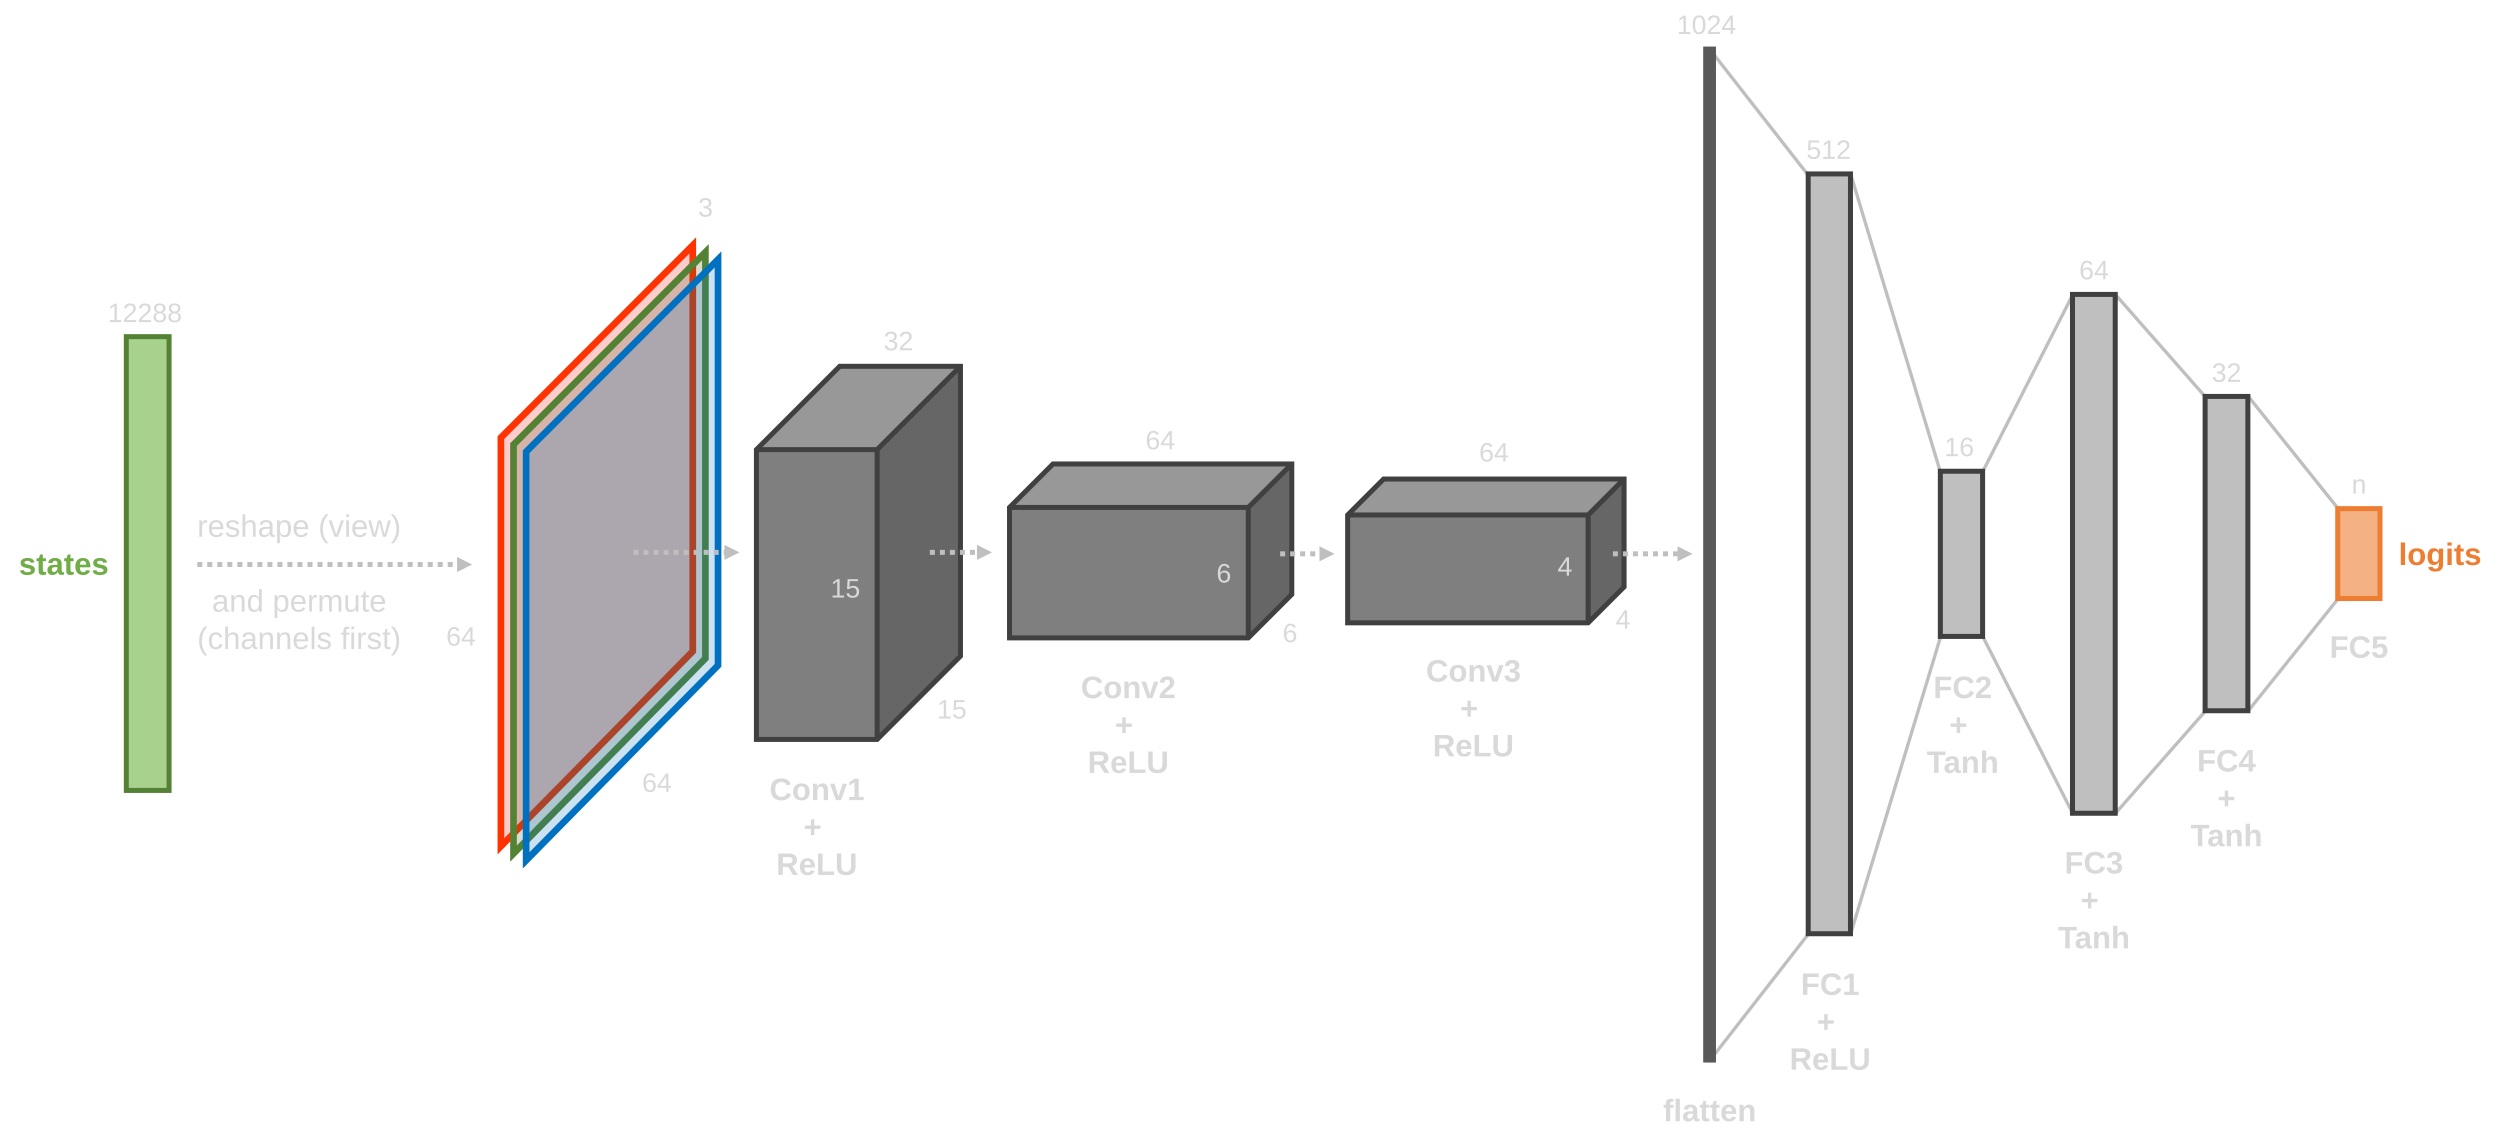
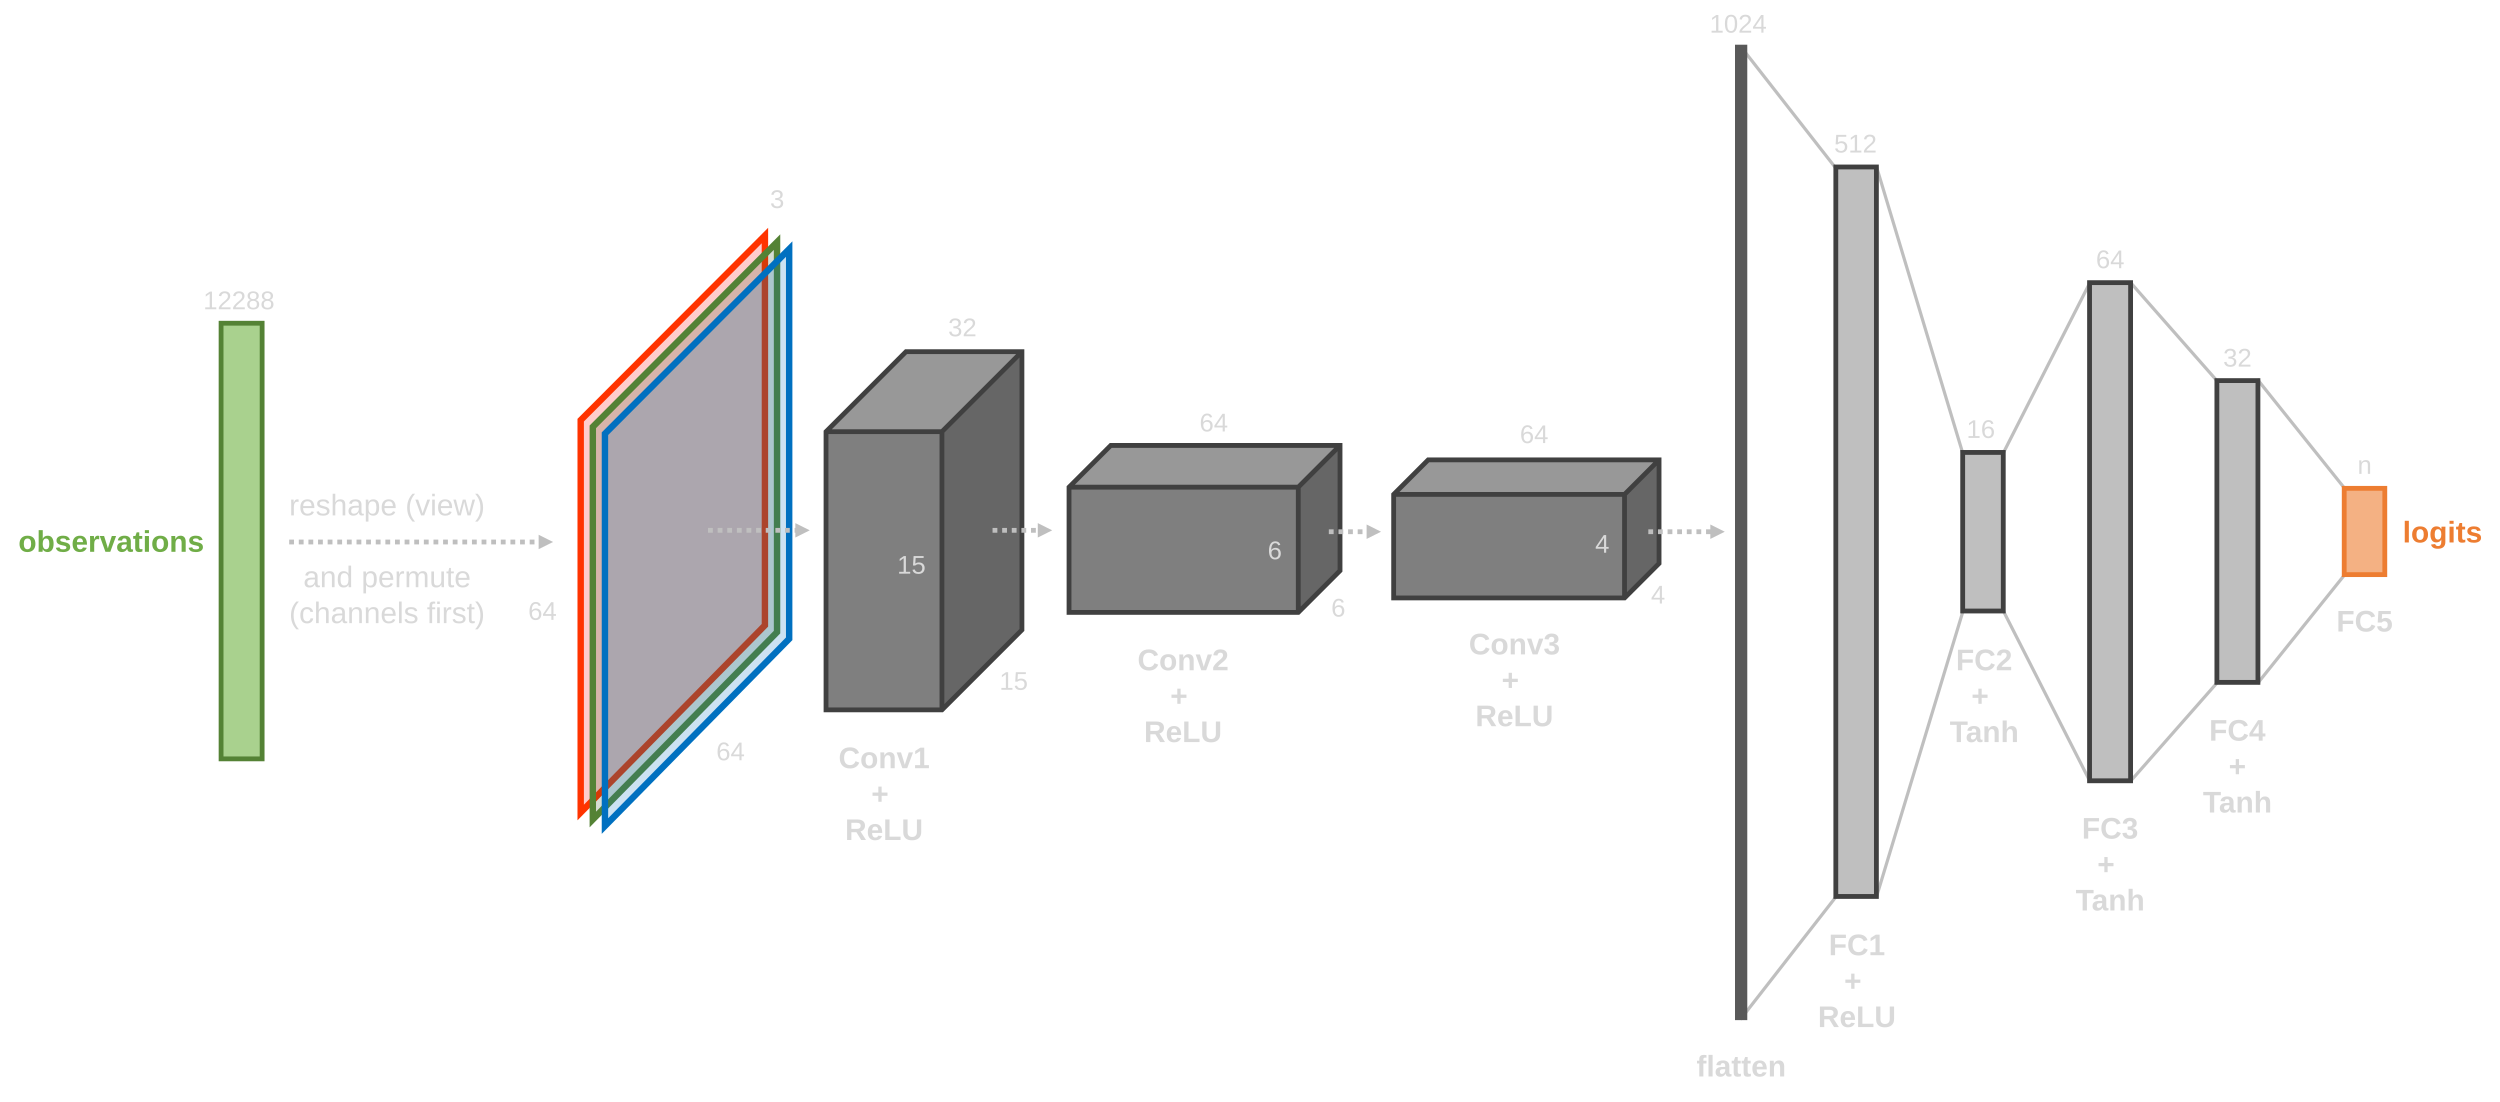
- <svg xmlns="http://www.w3.org/2000/svg" width="5146" height="2362" xml:space="preserve" overflow="hidden">
-   <g transform="translate(-677 -476)">
+ <svg xmlns="http://www.w3.org/2000/svg" width="5360" height="2362" xml:space="preserve" overflow="hidden">
+   <g transform="translate(-463 -476)">
    <path d="M5304.5 1291.5 5489.76 1522.88" stroke="#BFBFBF" stroke-width="6.875" stroke-linecap="square" stroke-miterlimit="8" stroke-dasharray="20.625 6.875" fill="none" fill-rule="evenodd" />
    <path d="M0 0 185.262 231.078" stroke="#BFBFBF" stroke-width="6.875" stroke-linecap="square" stroke-miterlimit="8" stroke-dasharray="20.625 6.875" fill="none" fill-rule="evenodd" transform="matrix(-1 0 0 1 5489.76 1708.5)" />
    <path d="M0 0 185.263 210.592" stroke="#BFBFBF" stroke-width="6.875" stroke-linecap="square" stroke-miterlimit="8" stroke-dasharray="20.625 6.875" fill="none" fill-rule="evenodd" transform="matrix(-1 0 0 1 5216.76 1939.5)" />
    <path d="M5031.5 1082.5 5216.76 1293.09" stroke="#BFBFBF" stroke-width="6.875" stroke-linecap="square" stroke-miterlimit="8" stroke-dasharray="20.625 6.875" fill="none" fill-rule="evenodd" />
    <text fill="#D9D9D9" font-family="Arial,Arial_MSFontService,sans-serif" font-weight="700" font-size="64" transform="matrix(1 0 0 1 4926.61 2274)">FC3</text>
    <text fill="#D9D9D9" font-family="Arial,Arial_MSFontService,sans-serif" font-weight="700" font-size="64" transform="matrix(1 0 0 1 4959.54 2351)">+ </text>
    <text fill="#D9D9D9" font-family="Arial,Arial_MSFontService,sans-serif" font-weight="700" font-size="64" transform="matrix(1 0 0 1 4913.22 2428)">Tanh</text>
    <text fill="#D9D9D9" font-family="Arial,Arial_MSFontService,sans-serif" font-weight="700" font-size="64" transform="matrix(1 0 0 1 5199.42 2064)">FC4</text>
    <text fill="#D9D9D9" font-family="Arial,Arial_MSFontService,sans-serif" font-weight="700" font-size="64" transform="matrix(1 0 0 1 5241.25 2141)">+</text>
    <text fill="#D9D9D9" font-family="Arial,Arial_MSFontService,sans-serif" font-weight="700" font-size="64" transform="matrix(1 0 0 1 5186.04 2218)">Tanh</text>
    <text fill="#D9D9D9" font-family="Arial,Arial_MSFontService,sans-serif" font-weight="700" font-size="64" transform="matrix(1 0 0 1 5472.23 1830)">FC5</text>
    <text fill="#ED7D31" font-family="Arial,Arial_MSFontService,sans-serif" font-weight="700" font-size="64" transform="matrix(1 0 0 1 5614.33 1639)">logits</text>
    <text fill="#D9D9D9" font-family="Arial,Arial_MSFontService,sans-serif" font-weight="400" font-size="55" transform="matrix(1 0 0 1 4956.67 1051)">64</text>
    <text fill="#D9D9D9" font-family="Arial,Arial_MSFontService,sans-serif" font-weight="400" font-size="55" transform="matrix(1 0 0 1 5229.49 1262)">32</text>
    <text fill="#D9D9D9" font-family="Arial,Arial_MSFontService,sans-serif" font-weight="400" font-size="55" transform="matrix(1 0 0 1 5517.49 1492)">n</text>
    <rect x="3451" y="1536" width="495" height="222" fill="#7F7F7F" />
    <path d="M3946 1536 4020 1462 4020 1684 3946 1758Z" fill="#666666" fill-rule="evenodd" />
    <path d="M3451 1536 3525 1462 4020 1462 3946 1536Z" fill="#989898" fill-rule="evenodd" />
    <path d="M3451 1536 3525 1462 4020 1462 4020 1684 3946 1758 3451 1758ZM3451 1536 3946 1536 4020 1462M3946 1536 3946 1758" stroke="#404040" stroke-width="10.312" stroke-miterlimit="8" fill="none" fill-rule="evenodd" />
    <text fill="#D9D9D9" font-family="Arial,Arial_MSFontService,sans-serif" font-weight="400" font-size="55" transform="matrix(1 0 0 1 4679.29 1415)">16</text>
    <text fill="#D9D9D9" font-family="Arial,Arial_MSFontService,sans-serif" font-weight="400" font-size="55" transform="matrix(1 0 0 1 4395.29 803)">512</text>
    <text fill="#D9D9D9" font-family="Arial,Arial_MSFontService,sans-serif" font-weight="400" font-size="55" transform="matrix(1 0 0 1 4128.47 546)">1024</text>
    <rect x="2755" y="1520.5" width="491.5" height="268.5" fill="#7F7F7F" />
    <path d="M3246.5 1520.5 3336 1431 3336 1699.5 3246.5 1789Z" fill="#666666" fill-rule="evenodd" />
    <path d="M2755 1520.5 2844.5 1431 3336 1431 3246.5 1520.5Z" fill="#989898" fill-rule="evenodd" />
    <path d="M2755 1520.5 2844.5 1431 3336 1431 3336 1699.5 3246.5 1789 2755 1789ZM2755 1520.5 3246.5 1520.5 3336 1431M3246.5 1520.5 3246.5 1789" stroke="#404040" stroke-width="10.312" stroke-miterlimit="8" fill="none" fill-rule="evenodd" />
    <rect x="2234" y="1401.47" width="248.531" height="596.531" fill="#7F7F7F" />
    <path d="M2482.53 1401.47 2654 1230 2654 1826.53 2482.53 1998Z" fill="#666666" fill-rule="evenodd" />
    <path d="M2234 1401.47 2405.47 1230 2654 1230 2482.53 1401.47Z" fill="#989898" fill-rule="evenodd" />
    <path d="M2234 1401.47 2405.47 1230 2654 1230 2654 1826.53 2482.53 1998 2234 1998ZM2234 1401.47 2482.53 1401.47 2654 1230M2482.53 1401.47 2482.53 1998" stroke="#404040" stroke-width="10.312" stroke-miterlimit="8" fill="none" fill-rule="evenodd" />
    <path d="M0 395 395.84 0 1237 0 835.593 395 0 395Z" stroke="#FF3300" stroke-width="13.75" stroke-miterlimit="8" fill="#FF0000" fill-rule="evenodd" fill-opacity="0.2" transform="matrix(6.12323e-17 1 1 -6.12323e-17 1708 981)" />
    <path d="M0 395 396.16 0 1238 0 836.269 395 0 395Z" stroke="#548235" stroke-width="13.75" stroke-miterlimit="8" fill="#385723" fill-rule="evenodd" fill-opacity="0.2" transform="matrix(6.12323e-17 1 1 -6.12323e-17 1734 995)" />
    <path d="M0 395 395.84 0 1237 0 835.594 395 0 395Z" stroke="#0070C0" stroke-width="13.75" stroke-miterlimit="8" fill="#0070C0" fill-rule="evenodd" fill-opacity="0.2" transform="matrix(6.12323e-17 1 1 -6.12323e-17 1760 1010)" />
    <path d="M0 0 185.001 363.904" stroke="#BFBFBF" stroke-width="6.875" stroke-linecap="square" stroke-miterlimit="8" stroke-dasharray="20.625 6.875" fill="none" fill-rule="evenodd" transform="matrix(-1 0 0 1 4943.5 1082.5)" />
    <path d="M4670.7 1446.27 4486.5 834.5" stroke="#BFBFBF" stroke-width="6.875" stroke-linecap="square" stroke-miterlimit="8" stroke-dasharray="20.625 6.875" fill="none" fill-rule="evenodd" />
    <path d="M4943.5 2150.41 4758.5 1786.5" stroke="#BFBFBF" stroke-width="6.875" stroke-linecap="square" stroke-miterlimit="8" stroke-dasharray="20.625 6.875" fill="none" fill-rule="evenodd" />
    <path d="M0 0 184.202 608.225" stroke="#BFBFBF" stroke-width="6.875" stroke-linecap="square" stroke-miterlimit="8" stroke-dasharray="20.625 6.875" fill="none" fill-rule="evenodd" transform="matrix(1 0 0 -1 4486.5 2397.73)" />
    <path d="M0 0 203.001 260.413" stroke="#BFBFBF" stroke-width="6.875" stroke-linecap="square" stroke-miterlimit="8" stroke-dasharray="20.625 6.875" fill="none" fill-rule="evenodd" transform="matrix(1 0 0 -1 4196.5 2658.91)" />
    <path d="M4196.5 577.5 4399.5 837.221" stroke="#BFBFBF" stroke-width="6.875" stroke-linecap="square" stroke-miterlimit="8" stroke-dasharray="20.625 6.875" fill="none" fill-rule="evenodd" />
    <path d="M3997 1610.84 4007.31 1610.84 4007.31 1621.16 3997 1621.16ZM4017.63 1610.84 4027.94 1610.84 4027.94 1621.16 4017.63 1621.16ZM4038.25 1610.84 4048.56 1610.84 4048.56 1621.16 4038.25 1621.16ZM4058.88 1610.84 4069.19 1610.84 4069.19 1621.16 4058.88 1621.16ZM4079.5 1610.84 4089.81 1610.84 4089.81 1621.16 4079.5 1621.16ZM4100.13 1610.84 4110.44 1610.84 4110.44 1621.16 4100.12 1621.16ZM4120.75 1610.84 4131.06 1610.84 4131.06 1621.16 4120.75 1621.16ZM4129.95 1600.53 4160.89 1616 4129.95 1631.47Z" fill="#BFBFBF" />
    <path d="M3312 1610.84 3322.31 1610.84 3322.31 1621.16 3312 1621.16ZM3332.62 1610.84 3342.94 1610.84 3342.94 1621.16 3332.62 1621.16ZM3353.25 1610.84 3363.56 1610.84 3363.56 1621.16 3353.25 1621.16ZM3373.88 1610.84 3384.19 1610.84 3384.19 1621.16 3373.88 1621.16ZM3394.5 1610.84 3398.16 1610.84 3398.16 1621.16 3394.5 1621.16ZM3393 1600.53 3423.94 1616 3393 1631.47Z" fill="#BFBFBF" />
    <path d="M2591 1607.84 2601.31 1607.84 2601.31 1618.16 2591 1618.16ZM2611.62 1607.84 2621.94 1607.84 2621.94 1618.16 2611.62 1618.16ZM2632.25 1607.84 2642.56 1607.84 2642.56 1618.16 2632.25 1618.16ZM2652.87 1607.84 2663.19 1607.84 2663.19 1618.16 2652.87 1618.16ZM2673.5 1607.84 2683.81 1607.84 2683.81 1618.16 2673.5 1618.16ZM2688 1597.53 2718.93 1613 2688 1628.47Z" fill="#BFBFBF" />
    <path d="M1981 1607.84 1991.31 1607.84 1991.31 1618.16 1981 1618.16ZM2001.62 1607.84 2011.94 1607.84 2011.94 1618.16 2001.62 1618.16ZM2022.25 1607.84 2032.56 1607.84 2032.56 1618.16 2022.25 1618.16ZM2042.88 1607.84 2053.19 1607.84 2053.19 1618.16 2042.88 1618.16ZM2063.5 1607.84 2073.81 1607.84 2073.81 1618.16 2063.5 1618.16ZM2084.12 1607.84 2094.44 1607.84 2094.44 1618.16 2084.12 1618.16ZM2104.75 1607.84 2115.06 1607.84 2115.06 1618.16 2104.75 1618.16ZM2125.38 1607.84 2135.69 1607.84 2135.69 1618.16 2125.38 1618.16ZM2146 1607.84 2156.31 1607.84 2156.31 1618.16 2146 1618.16ZM2166.62 1607.84 2173.35 1607.84 2173.35 1618.16 2166.62 1618.16ZM2168.19 1597.53 2199.13 1613 2168.19 1628.47Z" fill="#BFBFBF" />
    <text fill="#D9D9D9" font-family="Arial,Arial_MSFontService,sans-serif" font-weight="700" font-size="64" transform="matrix(1 0 0 1 4656.57 1913)">FC2</text>
    <text fill="#D9D9D9" font-family="Arial,Arial_MSFontService,sans-serif" font-weight="700" font-size="64" transform="matrix(1 0 0 1 4689.5 1990)">+ </text>
    <text fill="#D9D9D9" font-family="Arial,Arial_MSFontService,sans-serif" font-weight="700" font-size="64" transform="matrix(1 0 0 1 4643.19 2067)">Tanh</text>
    <text fill="#D9D9D9" font-family="Arial,Arial_MSFontService,sans-serif" font-weight="700" font-size="64" transform="matrix(1 0 0 1 4383.88 2524)">FC1</text>
    <text fill="#D9D9D9" font-family="Arial,Arial_MSFontService,sans-serif" font-weight="700" font-size="64" transform="matrix(1 0 0 1 4416.81 2601)">+ </text>
    <text fill="#D9D9D9" font-family="Arial,Arial_MSFontService,sans-serif" font-weight="700" font-size="64" transform="matrix(1 0 0 1 4360.66 2678)">ReLU</text>
    <text fill="#D9D9D9" font-family="Arial,Arial_MSFontService,sans-serif" font-weight="700" font-size="64" transform="matrix(1 0 0 1 4100.26 2784)">flatten</text>
    <text fill="#D9D9D9" font-family="Arial,Arial_MSFontService,sans-serif" font-weight="400" font-size="55" transform="matrix(1 0 0 1 3721.62 1426)">64</text>
    <text fill="#D9D9D9" font-family="Arial,Arial_MSFontService,sans-serif" font-weight="400" font-size="55" transform="matrix(1 0 0 1 3034.76 1401)">64</text>
    <text fill="#D9D9D9" font-family="Arial,Arial_MSFontService,sans-serif" font-weight="400" font-size="55" transform="matrix(1 0 0 1 2495.85 1197)">32</text>
    <text fill="#D9D9D9" font-family="Arial,Arial_MSFontService,sans-serif" font-weight="400" font-size="55" transform="matrix(1 0 0 1 2113.97 922)">3</text>
    <text fill="#D9D9D9" font-family="Arial,Arial_MSFontService,sans-serif" font-weight="400" font-size="55" transform="matrix(1 0 0 1 4002.58 1770)">4</text>
    <text fill="#D9D9D9" font-family="Arial,Arial_MSFontService,sans-serif" font-weight="400" font-size="55" transform="matrix(1 0 0 1 1998.65 2106)">64</text>
    <text fill="#D9D9D9" font-family="Arial,Arial_MSFontService,sans-serif" font-weight="400" font-size="55" transform="matrix(1 0 0 1 3317.02 1798)">6</text>
    <text fill="#D9D9D9" font-family="Arial,Arial_MSFontService,sans-serif" font-weight="400" font-size="55" transform="matrix(1 0 0 1 2605.75 1955)">15</text>
    <text fill="#D9D9D9" font-family="Arial,Arial_MSFontService,sans-serif" font-weight="400" font-size="55" transform="matrix(1 0 0 1 3180.9 1675)">6</text>
    <text fill="#D9D9D9" font-family="Arial,Arial_MSFontService,sans-serif" font-weight="400" font-size="55" transform="matrix(1 0 0 1 3882.97 1661)">4</text>
    <text fill="#D9D9D9" font-family="Arial,Arial_MSFontService,sans-serif" font-weight="400" font-size="55" transform="matrix(1 0 0 1 2386.59 1706)">15</text>
    <text fill="#D9D9D9" font-family="Arial,Arial_MSFontService,sans-serif" font-weight="400" font-size="55" transform="matrix(1 0 0 1 1595.4 1805)">64</text>
    <text fill="#D9D9D9" font-family="Arial,Arial_MSFontService,sans-serif" font-weight="700" font-size="64" transform="matrix(1 0 0 1 3612.23 1879)">Conv3</text>
    <text fill="#D9D9D9" font-family="Arial,Arial_MSFontService,sans-serif" font-weight="700" font-size="64" transform="matrix(1 0 0 1 3682.4 1956)">+ </text>
    <text fill="#D9D9D9" font-family="Arial,Arial_MSFontService,sans-serif" font-weight="700" font-size="64" transform="matrix(1 0 0 1 3626.25 2033)">ReLU</text>
    <text fill="#D9D9D9" font-family="Arial,Arial_MSFontService,sans-serif" font-weight="700" font-size="64" transform="matrix(1 0 0 1 2901.81 1913)">Conv2</text>
    <text fill="#D9D9D9" font-family="Arial,Arial_MSFontService,sans-serif" font-weight="700" font-size="64" transform="matrix(1 0 0 1 2971.98 1990)">+ </text>
    <text fill="#D9D9D9" font-family="Arial,Arial_MSFontService,sans-serif" font-weight="700" font-size="64" transform="matrix(1 0 0 1 2915.83 2067)">ReLU</text>
    <text fill="#D9D9D9" font-family="Arial,Arial_MSFontService,sans-serif" font-weight="700" font-size="64" transform="matrix(1 0 0 1 2260.84 2123)">Conv1</text>
    <text fill="#D9D9D9" font-family="Arial,Arial_MSFontService,sans-serif" font-weight="700" font-size="64" transform="matrix(1 0 0 1 2331.01 2200)">+ </text>
    <text fill="#D9D9D9" font-family="Arial,Arial_MSFontService,sans-serif" font-weight="700" font-size="64" transform="matrix(1 0 0 1 2274.86 2277)">ReLU</text>
    <rect x="937" y="1169" width="88" height="934" stroke="#548235" stroke-width="10.312" stroke-miterlimit="8" fill="#A9D18E" />
-     <text fill="#70AD47" font-family="Arial,Arial_MSFontService,sans-serif" font-weight="700" font-size="64" transform="matrix(1 0 0 1 715.826 1659)">states</text>
+     <text fill="#70AD47" font-family="Arial,Arial_MSFontService,sans-serif" font-weight="700" font-size="64" transform="matrix(1 0 0 1 502.339 1659)">observations</text>
    <path d="M1083 1632.84 1093.31 1632.84 1093.31 1643.16 1083 1643.16ZM1103.63 1632.84 1113.94 1632.84 1113.94 1643.16 1103.63 1643.16ZM1124.25 1632.84 1134.56 1632.84 1134.56 1643.16 1124.25 1643.16ZM1144.88 1632.84 1155.19 1632.84 1155.19 1643.16 1144.88 1643.16ZM1165.5 1632.84 1175.81 1632.84 1175.81 1643.16 1165.5 1643.16ZM1186.13 1632.84 1196.44 1632.84 1196.44 1643.16 1186.13 1643.16ZM1206.75 1632.84 1217.06 1632.84 1217.06 1643.16 1206.75 1643.16ZM1227.38 1632.84 1237.69 1632.84 1237.69 1643.16 1227.38 1643.16ZM1248 1632.84 1258.31 1632.84 1258.31 1643.16 1248 1643.16ZM1268.63 1632.84 1278.94 1632.84 1278.94 1643.16 1268.63 1643.16ZM1289.25 1632.84 1299.56 1632.84 1299.56 1643.16 1289.25 1643.16ZM1309.88 1632.84 1320.19 1632.84 1320.19 1643.16 1309.88 1643.16ZM1330.5 1632.84 1340.81 1632.84 1340.81 1643.16 1330.5 1643.16ZM1351.13 1632.84 1361.44 1632.84 1361.44 1643.16 1351.13 1643.16ZM1371.75 1632.84 1382.06 1632.84 1382.06 1643.16 1371.75 1643.16ZM1392.38 1632.84 1402.69 1632.84 1402.69 1643.16 1392.38 1643.16ZM1413 1632.84 1423.31 1632.84 1423.31 1643.16 1413 1643.16ZM1433.63 1632.84 1443.94 1632.84 1443.94 1643.16 1433.63 1643.16ZM1454.25 1632.84 1464.56 1632.84 1464.56 1643.16 1454.25 1643.16ZM1474.88 1632.84 1485.19 1632.84 1485.19 1643.16 1474.88 1643.16ZM1495.5 1632.84 1505.81 1632.84 1505.81 1643.16 1495.5 1643.16ZM1516.13 1632.84 1526.44 1632.84 1526.44 1643.16 1516.13 1643.16ZM1536.75 1632.84 1547.06 1632.84 1547.06 1643.16 1536.75 1643.16ZM1557.38 1632.84 1567.69 1632.84 1567.69 1643.16 1557.38 1643.16ZM1578 1632.84 1588.31 1632.84 1588.31 1643.16 1578 1643.16ZM1598.63 1632.84 1608.94 1632.84 1608.94 1643.16 1598.63 1643.16ZM1619.25 1632.84 1623 1632.84 1623 1643.16 1619.25 1643.16ZM1617.84 1622.53 1648.78 1638 1617.84 1653.47Z" fill="#BFBFBF" />
    <text fill="#D9D9D9" font-family="Arial,Arial_MSFontService,sans-serif" font-weight="400" font-size="55" transform="matrix(1 0 0 1 898.792 1139)">12288</text>
    <text fill="#D9D9D9" font-family="Arial,Arial_MSFontService,sans-serif" font-weight="400" font-size="64" transform="matrix(1 0 0 1 1082.92 1581)">reshape (view)</text>
    <text fill="#D9D9D9" font-family="Arial,Arial_MSFontService,sans-serif" font-weight="400" font-size="64" transform="matrix(1 0 0 1 1113.29 1735)">and permute</text>
    <text fill="#D9D9D9" font-family="Arial,Arial_MSFontService,sans-serif" font-weight="400" font-size="64" transform="matrix(1 0 0 1 1082.92 1812)">(channels first)</text>
    <rect x="4943" y="1082" width="88" height="1068" stroke="#404040" stroke-width="10.312" stroke-miterlimit="8" fill="#BFBFBF" />
    <rect x="5216" y="1292" width="88" height="647" stroke="#404040" stroke-width="10.312" stroke-miterlimit="8" fill="#BFBFBF" />
    <rect x="5489" y="1523" width="87" height="185" stroke="#ED7D31" stroke-width="10.312" stroke-miterlimit="8" fill="#F4B183" />
    <rect x="4671" y="1446" width="87" height="340" stroke="#404040" stroke-width="10.312" stroke-miterlimit="8" fill="#BFBFBF" />
    <rect x="4399" y="834" width="87" height="1564" stroke="#404040" stroke-width="10.312" stroke-miterlimit="8" fill="#BFBFBF" />
    <rect x="4188" y="577" width="16" height="2081" stroke="#595959" stroke-width="10.312" stroke-miterlimit="8" fill="#595959" />
  </g>
</svg>
